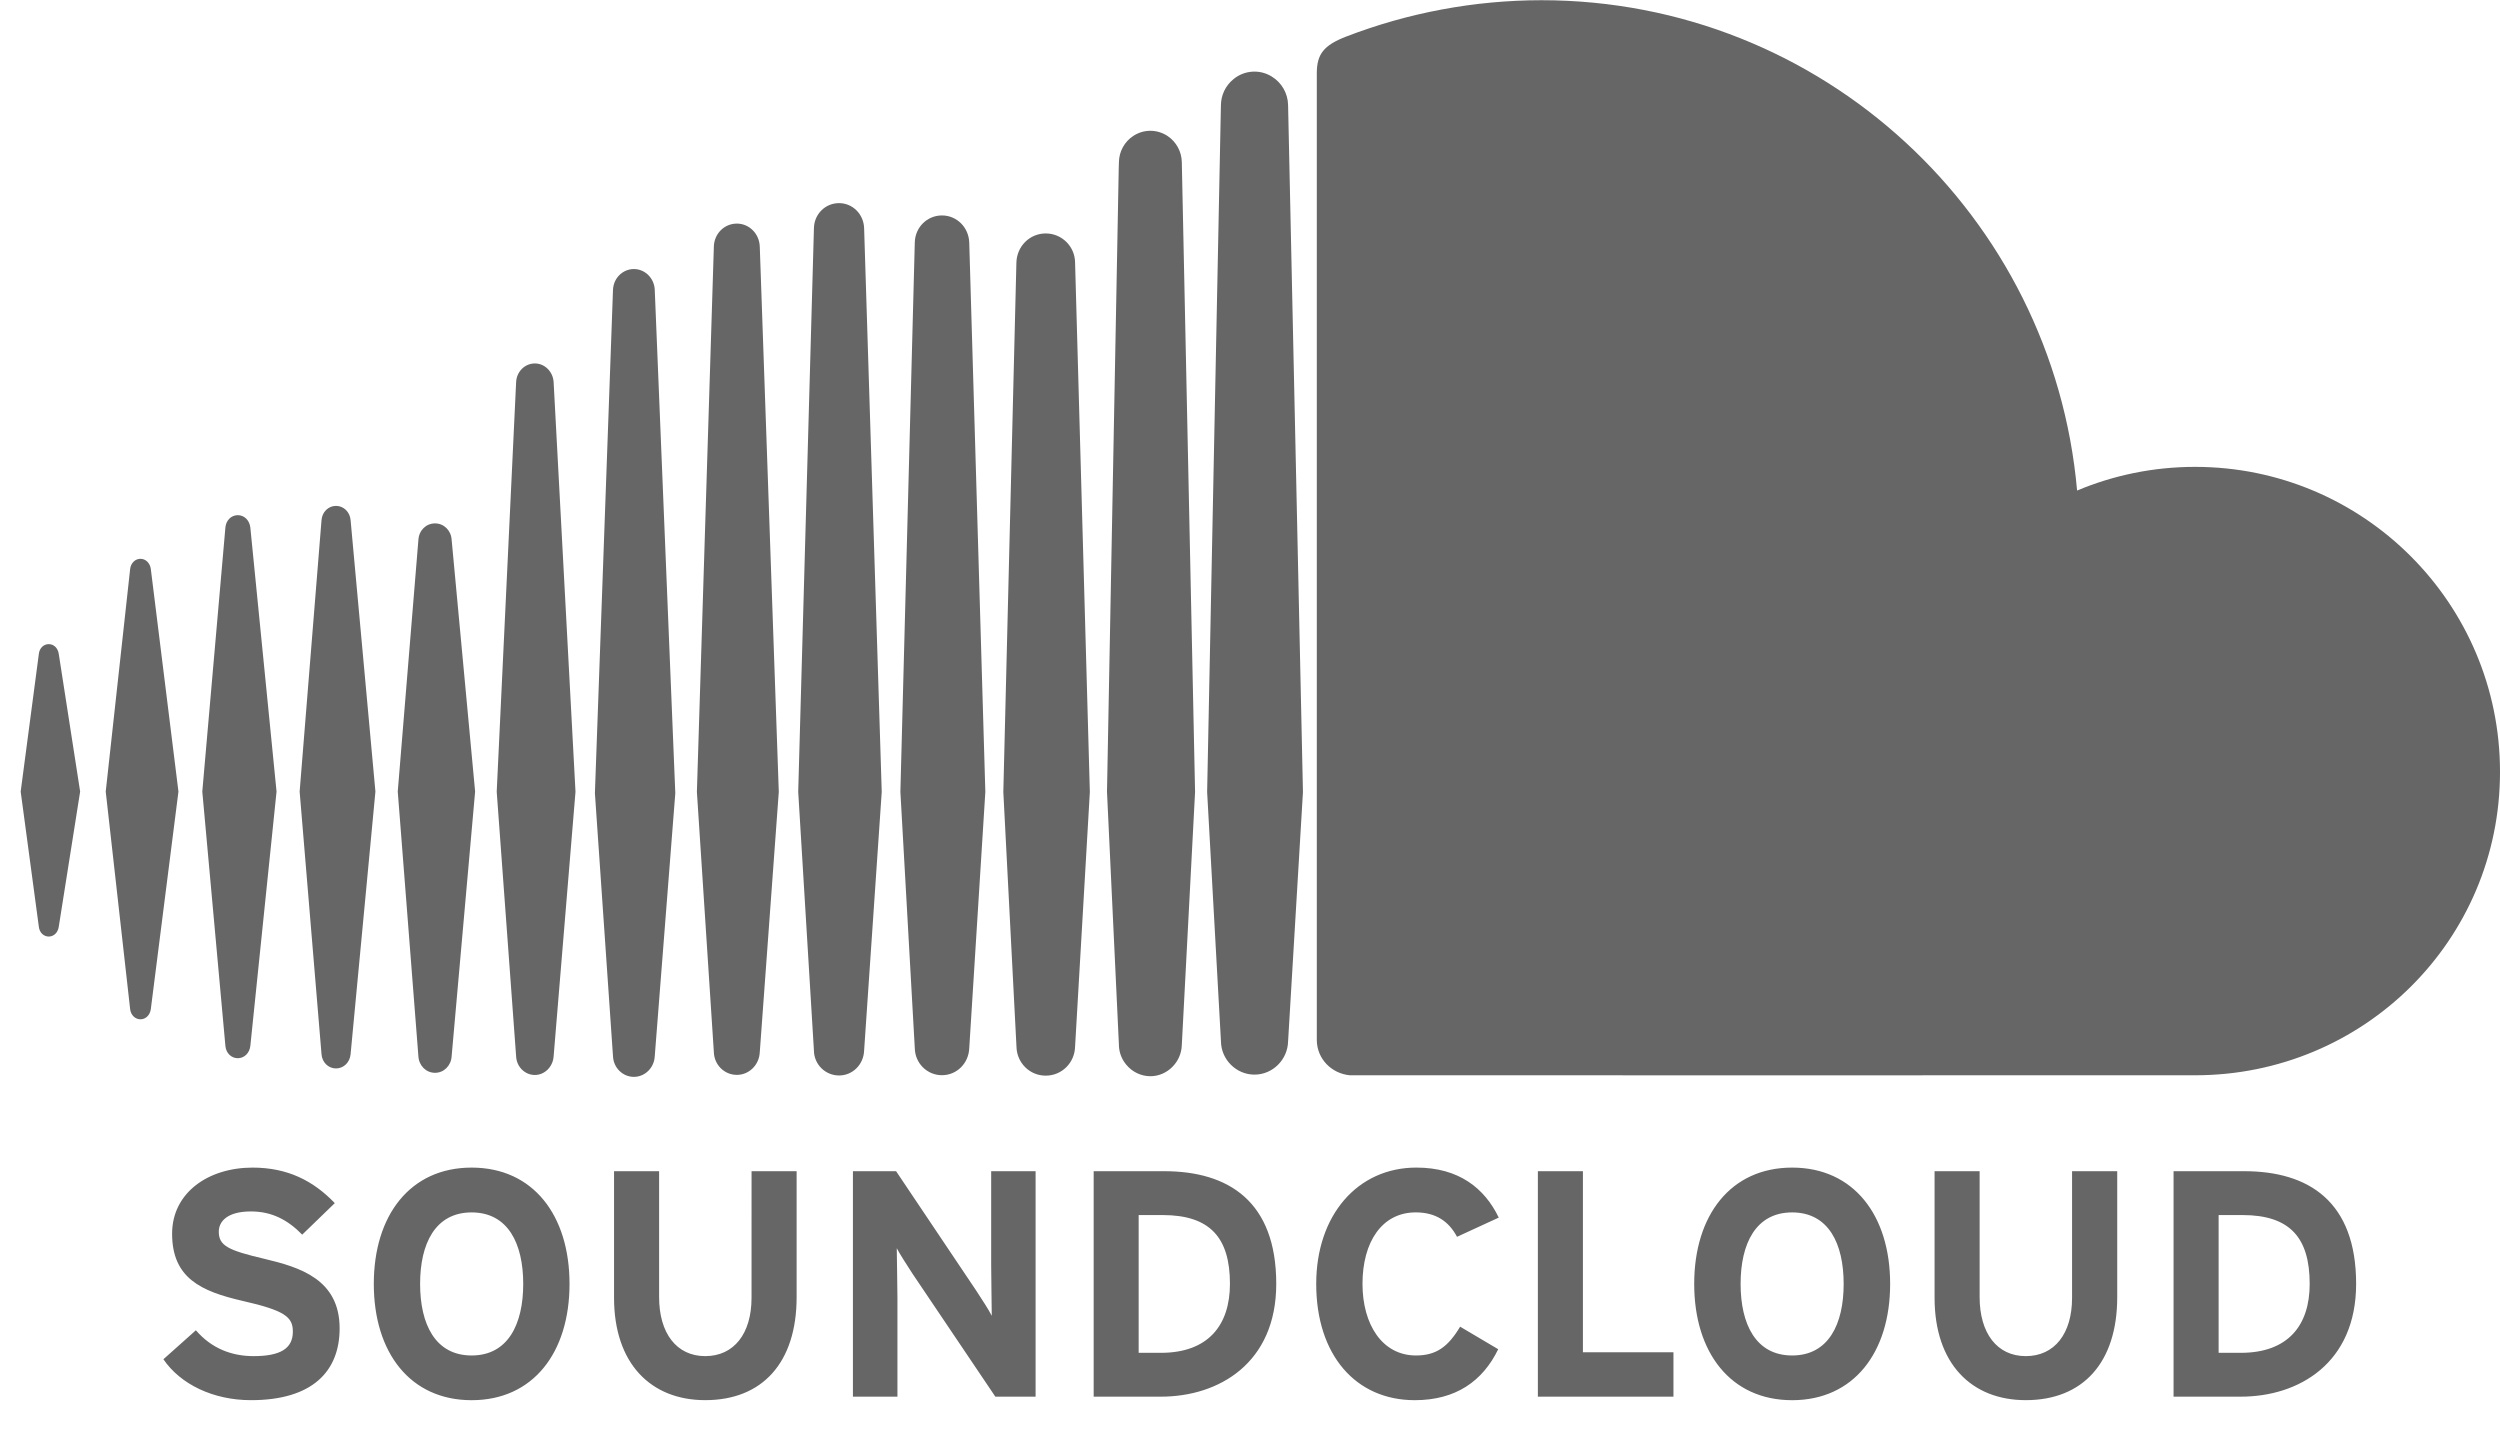
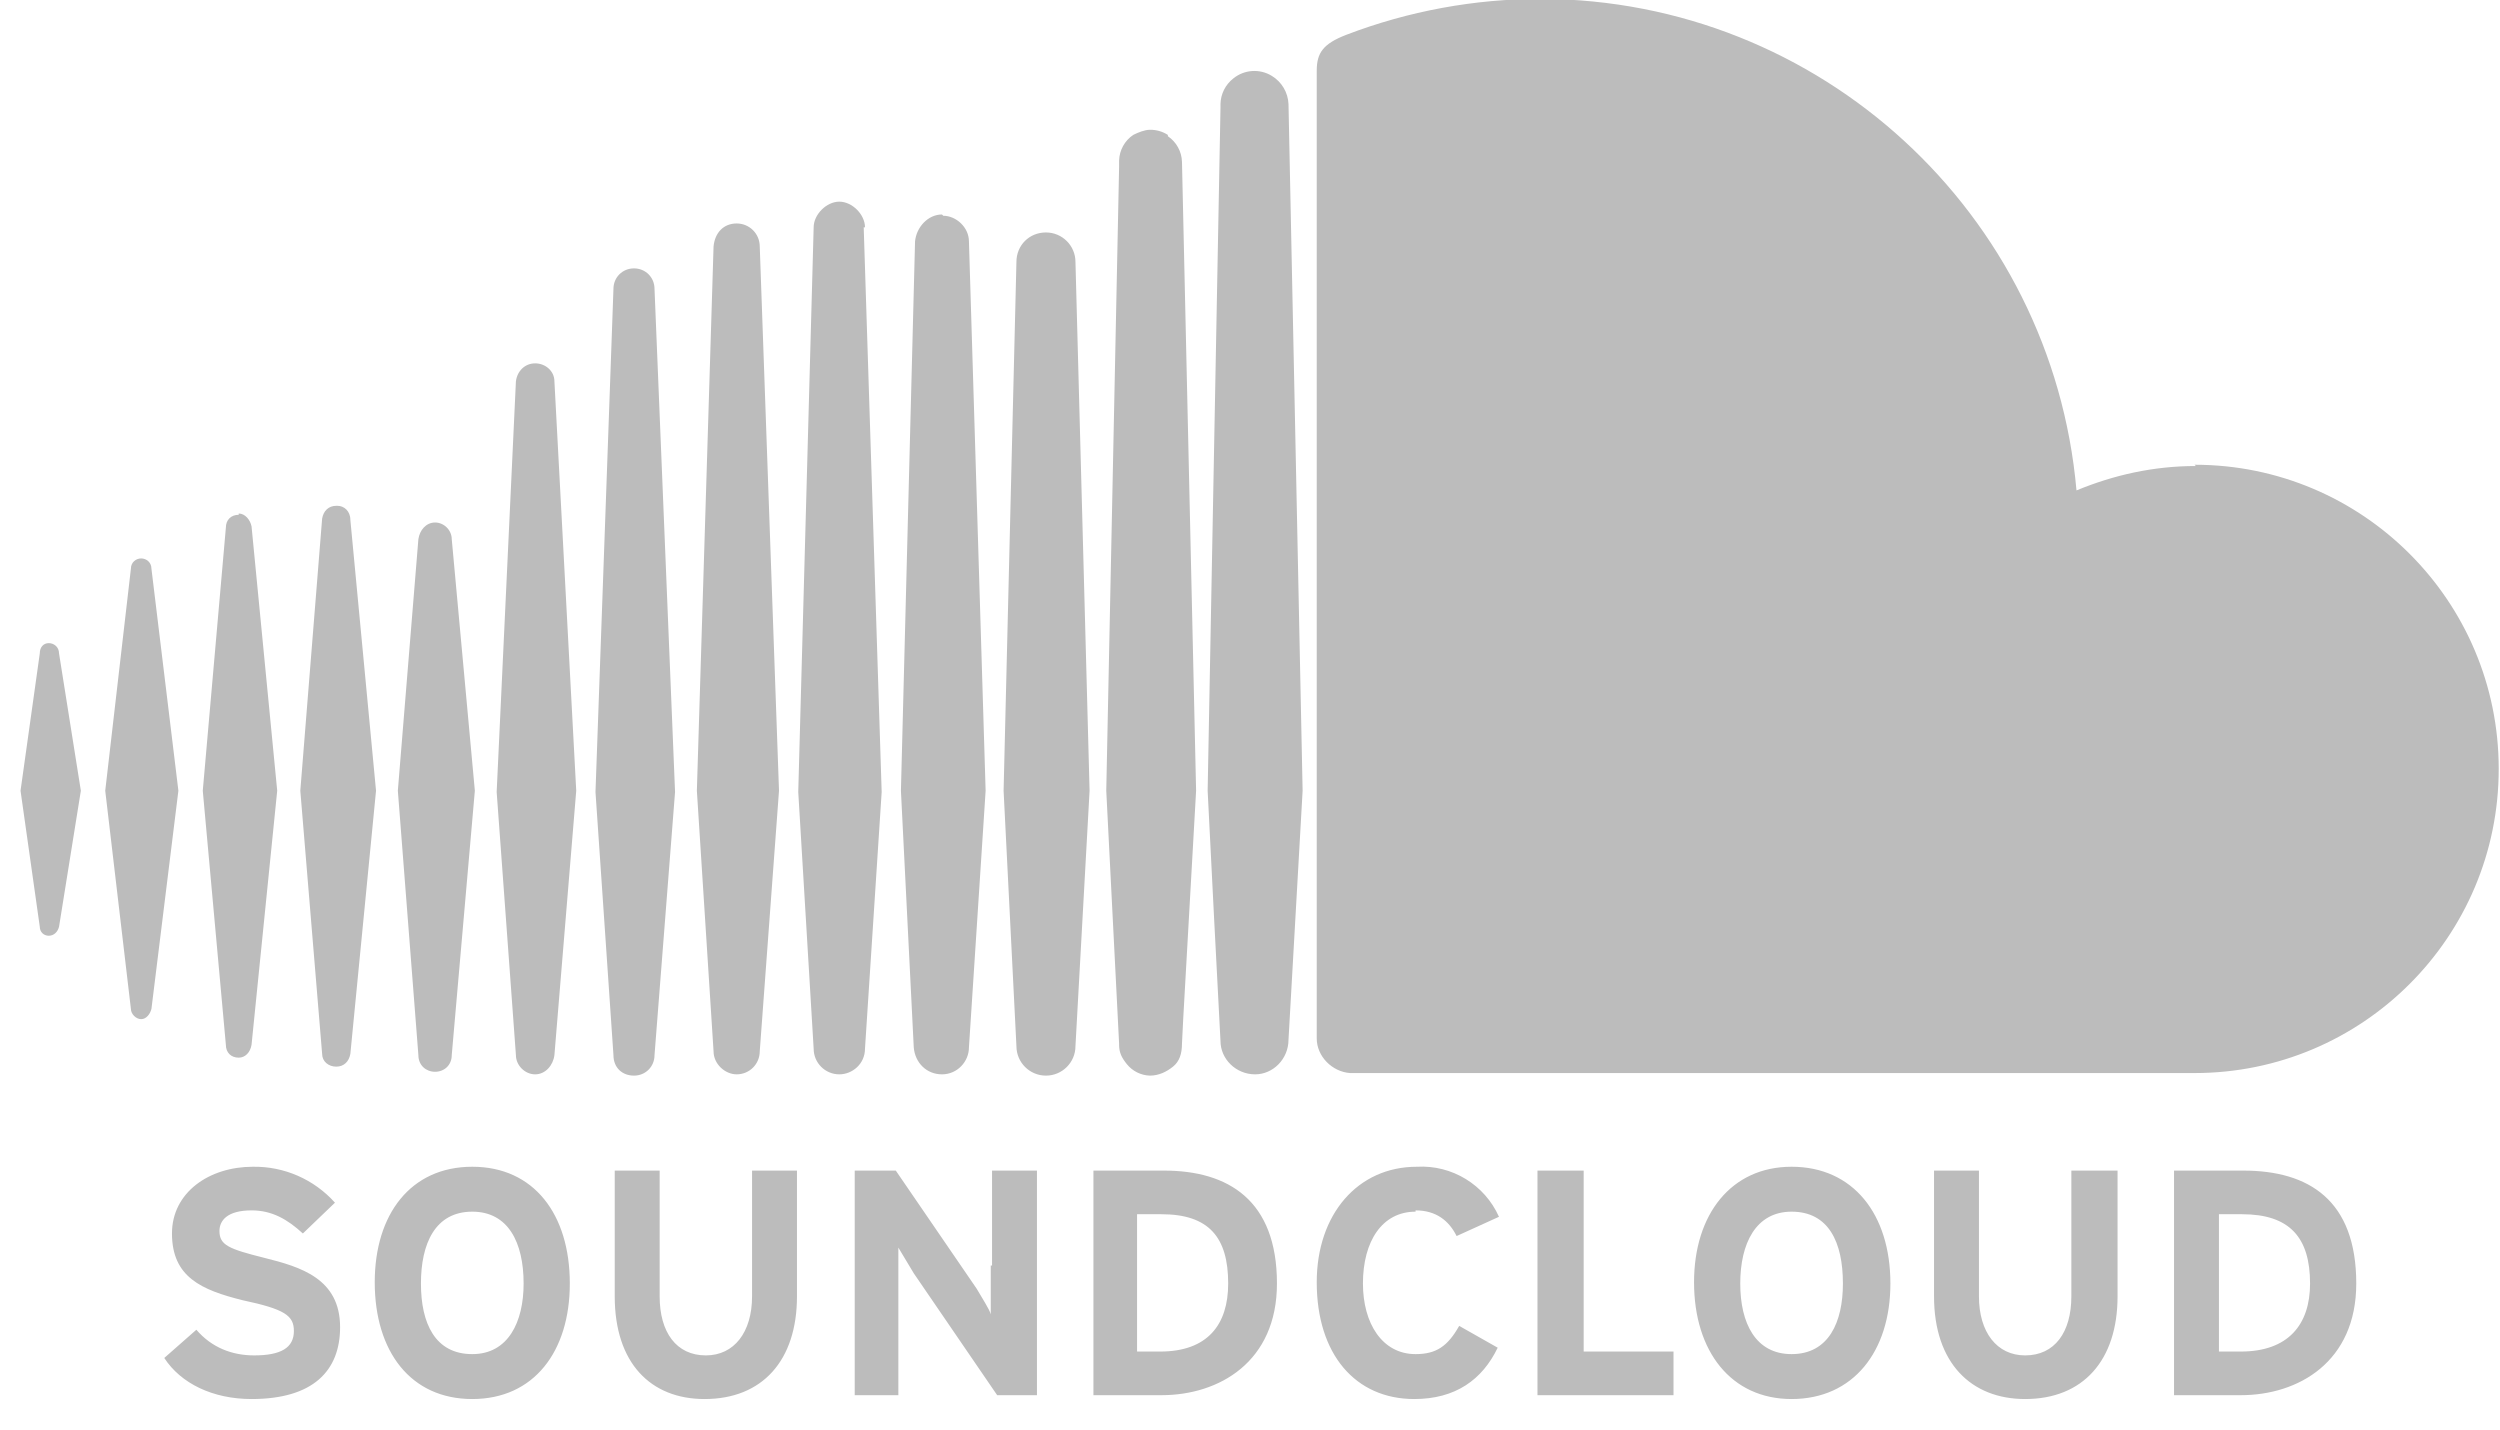
- <svg xmlns="http://www.w3.org/2000/svg" width="2500" height="1430" viewBox="28.432 71.063 194.75 111.365">
-   <g fill="#666">
-     <path d="M39.375 114.578c-.413 0-.752.332-.804.79l-1.903 17.342 1.903 16.959c.052.45.391.782.804.782.406 0 .738-.324.804-.782l2.154-16.959-2.154-17.35c-.067-.457-.399-.782-.804-.782zM32.234 121.225c-.406 0-.723.31-.775.752l-1.416 10.733 1.416 10.542c.052.441.369.752.775.752.391 0 .708-.311.774-.752l1.667-10.542-1.667-10.733c-.066-.443-.383-.752-.774-.752zM46.958 111.178c-.509 0-.915.398-.967.951l-1.8 20.581 1.8 19.821c.052.554.458.951.967.951.501 0 .907-.397.974-.943l2.043-19.829-2.043-20.581c-.067-.553-.473-.951-.974-.951zM54.607 110.455c-.598 0-1.084.479-1.129 1.114l-1.704 21.142 1.704 20.456c.044.634.531 1.112 1.129 1.112s1.084-.479 1.136-1.112l1.934-20.456-1.934-21.149c-.051-.628-.538-1.107-1.136-1.107zM63.614 153.335zM63.614 113.088c-.044-.723-.604-1.269-1.291-1.269-.701 0-1.254.546-1.298 1.284l-1.608 19.607 1.608 20.625c.044.729.598 1.284 1.298 1.284.687 0 1.247-.555 1.291-1.284l1.83-20.625-1.83-19.622zM70.099 99.36c-.782 0-1.424.634-1.461 1.453l-1.512 31.912 1.512 20.617c.037.805.679 1.446 1.461 1.446.767 0 1.409-.644 1.46-1.454v.008l1.704-20.617-1.704-31.919c-.052-.811-.693-1.446-1.46-1.446zM77.814 92.005c-.878 0-1.593.716-1.63 1.616l-1.409 39.215 1.409 20.492c.037.893.752 1.607 1.63 1.607.863 0 1.586-.715 1.623-1.615v.008l1.601-20.492-1.601-39.215c-.037-.9-.759-1.616-1.623-1.616zM85.833 88.465c-.974 0-1.763.782-1.792 1.785l-1.321 42.482 1.321 20.277c.029.988.819 1.771 1.792 1.771.959 0 1.748-.782 1.785-1.777v.016l1.482-20.287-1.482-42.482c-.037-1.003-.826-1.785-1.785-1.785zM95.747 88.819c-.037-1.092-.893-1.948-1.955-1.948-1.07 0-1.933.856-1.955 1.948l-1.224 43.914 1.224 20.16a1.959 1.959 0 0 0 1.955 1.934c1.062 0 1.918-.855 1.955-1.947l1.372-20.146-1.372-43.915zM95.747 152.878v.015zM101.811 87.83c-1.158 0-2.095.93-2.117 2.11l-1.122 42.792 1.122 19.969c.022 1.173.959 2.104 2.117 2.104s2.088-.931 2.125-2.117v.021l1.254-19.976-1.254-42.792c-.038-1.181-.967-2.111-2.125-2.111zM109.896 89.232c-1.254 0-2.257 1.003-2.287 2.279l-1.018 41.227 1.024 19.837c.022 1.262 1.025 2.265 2.279 2.265s2.265-1.003 2.287-2.279v.016l1.15-19.836-1.15-41.235a2.288 2.288 0 0 0-2.285-2.274zM119.397 81.648a2.451 2.451 0 0 0-1.35-.413c-.487 0-.944.147-1.328.398a2.477 2.477 0 0 0-1.122 2.043l-.015.465-.915 48.589c0 .029.929 19.719.929 19.719v.08c.03.555.236 1.062.576 1.461a2.433 2.433 0 0 0 1.874.895c.664 0 1.269-.281 1.711-.724s.723-1.048.738-1.72l.103-1.955.93-17.748-1.033-49.062a2.512 2.512 0 0 0-1.098-2.028zM120.496 152.45v-.009.009V152.436v.005zM127.488 77.001a2.557 2.557 0 0 0-2.979.222 2.627 2.627 0 0 0-.966 2.006l-.007.273-1.068 53.245.546 9.841.531 9.582c.015 1.416 1.188 2.59 2.61 2.59 1.425 0 2.598-1.174 2.619-2.611v.021l1.158-19.423-1.158-53.518a2.66 2.66 0 0 0-1.286-2.228zM199.428 107.416c-3.254 0-6.359.656-9.191 1.844-1.889-21.407-19.844-38.197-41.737-38.197a42.468 42.468 0 0 0-15.203 2.833c-1.793.693-2.265 1.409-2.286 2.796v75.397c.021 1.453 1.148 2.582 2.566 2.722.059.008 65.852 0 65.852 0 13.123 0 23.754-10.512 23.754-23.635-.001-13.123-10.632-23.76-23.755-23.76zM49.008 169.105c-2.781-.655-3.533-1.01-3.533-2.108 0-.774.627-1.579 2.508-1.579 1.608 0 2.862.648 3.991 1.809l2.538-2.457c-1.66-1.732-3.667-2.767-6.403-2.767-3.459 0-6.27 1.962-6.27 5.149 0 3.459 2.257 4.492 5.496 5.236 3.312.752 3.91 1.262 3.91 2.391 0 1.328-.981 1.91-3.062 1.91-1.682 0-3.26-.582-4.492-2.014l-2.53 2.258c1.328 1.955 3.888 3.187 6.823 3.187 4.788 0 6.905-2.25 6.905-5.593-.001-3.82-3.092-4.763-5.881-5.422zm16.163-7.102c-4.788 0-7.62 3.718-7.62 9.06 0 5.349 2.833 9.059 7.62 9.059 4.795 0 7.627-3.71 7.627-9.059 0-5.342-2.832-9.06-7.627-9.06zm0 14.636c-2.833 0-4.013-2.441-4.013-5.576s1.18-5.569 4.013-5.569c2.84 0 4.02 2.435 4.02 5.569 0 3.132-1.18 5.576-4.02 5.576zm21.806-4.493c0 2.803-1.38 4.543-3.607 4.543-2.235 0-3.593-1.785-3.593-4.596v-9.812h-3.511v9.863c0 5.119 2.862 7.975 7.104 7.975 4.463 0 7.119-2.936 7.119-8.025v-9.812h-3.511l-.001 9.864zm18.669-2.434c0 .974.044 3.187.044 3.836-.221-.45-.796-1.327-1.225-1.983l-6.227-9.28h-3.363v17.563h3.467v-7.73c0-.98-.052-3.188-.052-3.836.229.449.804 1.328 1.225 1.984l6.455 9.582h3.135v-17.563h-3.46v7.427zm13.471-7.429h-5.488v17.564h5.237c4.516 0 8.986-2.611 8.986-8.787 0-6.423-3.719-8.777-8.735-8.777zm-.251 14.149h-1.732V165.7H119c3.71 0 5.245 1.776 5.245 5.362-.002 3.215-1.691 5.37-5.379 5.37zm19.851-10.94c1.578 0 2.582.708 3.217 1.902l3.252-1.496c-1.105-2.287-3.104-3.896-6.418-3.896-4.594 0-7.803 3.719-7.803 9.059 0 5.549 3.082 9.06 7.678 9.06 3.188 0 5.289-1.476 6.5-3.97l-2.967-1.756c-.929 1.558-1.852 2.244-3.438 2.244-2.633 0-4.168-2.42-4.168-5.578 0-3.26 1.513-5.569 4.147-5.569zm13.027-3.209h-3.512v17.564h10.562v-3.461h-7.053v-14.104h.003zm16.295-.28c-4.788 0-7.629 3.718-7.629 9.06 0 5.349 2.841 9.059 7.629 9.059 4.795 0 7.635-3.71 7.635-9.059 0-5.342-2.84-9.06-7.635-9.06zm0 14.636c-2.833 0-4.014-2.441-4.014-5.576s1.181-5.569 4.014-5.569c2.84 0 4.014 2.435 4.014 5.569 0 3.132-1.174 5.576-4.014 5.576zm21.807-4.493c0 2.803-1.373 4.543-3.607 4.543-2.235 0-3.594-1.785-3.594-4.596v-9.812h-3.51v9.863c0 5.119 2.861 7.975 7.104 7.975 4.463 0 7.125-2.936 7.125-8.025v-9.812h-3.518v9.864zm13.402-9.863h-5.496v17.564h5.236c4.529 0 8.986-2.611 8.986-8.787.001-6.423-3.703-8.777-8.726-8.777zm-.26 14.149h-1.725V165.7h1.857c3.711 0 5.236 1.776 5.236 5.362.003 3.215-1.67 5.37-5.368 5.37z" />
-   </g>
+ <svg xmlns="http://www.w3.org/2000/svg" width="2500" height="1430" viewBox="28.4 71.1 194.8 111.4">
+   <path d="M39.4 114.6c-.4 0-.8.3-.8.8l-2 17.3 2 17c0 .4.4.8.8.8s.7-.4.8-.8l2.1-17-2.1-17.3c0-.5-.4-.8-.8-.8zm-7.2 6.6c-.4 0-.7.3-.7.8L30 132.7l1.5 10.6c0 .4.3.7.7.7.4 0 .7-.3.8-.7l1.7-10.6L33 122c0-.5-.4-.8-.8-.8zm14.8-10c-.6 0-1 .4-1 1l-1.8 20.5 1.8 19.8c0 .6.4 1 1 1 .5 0 .9-.4 1-1l2-19.8-2-20.6c-.1-.5-.5-1-1-1zm7.6-.7c-.6 0-1 .4-1.1 1l-1.7 21.2 1.7 20.5c0 .6.5 1 1.1 1s1-.4 1.1-1l2-20.5-2-21.1c0-.7-.5-1.1-1-1.1zm9 42.8zm0-40.2c0-.7-.6-1.3-1.3-1.3-.7 0-1.2.6-1.3 1.3l-1.6 19.6 1.6 20.6c0 .8.6 1.3 1.3 1.3.7 0 1.3-.5 1.3-1.3l1.8-20.6-1.8-19.6zm6.5-13.7c-.8 0-1.4.6-1.5 1.4l-1.5 32 1.5 20.5c0 .8.7 1.5 1.5 1.5s1.4-.7 1.5-1.5l1.7-20.6-1.7-31.9c0-.8-.7-1.4-1.5-1.4zm7.7-7.4c-.9 0-1.6.7-1.6 1.6l-1.4 39.2 1.4 20.5c0 1 .7 1.6 1.6 1.6.9 0 1.6-.7 1.6-1.6l1.6-20.5-1.6-39.2c0-.9-.7-1.6-1.6-1.6zm8-3.5c-1 0-1.7.7-1.8 1.8l-1.3 42.4L84 153c0 1 .9 1.8 1.8 1.8 1 0 1.8-.8 1.8-1.8l1.5-20.3-1.5-42.4c0-1-.8-1.8-1.8-1.8zm10 .3c0-1-1-2-2-2s-2 1-2 2l-1.2 44 1.2 20a2 2 0 0 0 2 2c1 0 2-.8 2-2l1.3-20-1.4-44zm0 64zm6-65c-1.1 0-2 1-2.1 2.1l-1.1 42.8 1 20c.1 1.2 1 2.1 2.2 2.1s2.1-1 2.1-2.1l1.3-20-1.3-42.8c0-1.1-1-2-2-2zm8.1 1.4c-1.3 0-2.3 1-2.3 2.3l-1 41.2 1 19.9a2.3 2.3 0 0 0 4.6 0l1.1-19.9-1.1-41.2a2.3 2.3 0 0 0-2.3-2.3zm9.5-7.6a2.5 2.5 0 0 0-1.4-.4c-.4 0-.9.2-1.3.4a2.5 2.5 0 0 0-1.1 2v.5l-1 48.6 1 19.7v.1c0 .6.2 1 .6 1.5a2.4 2.4 0 0 0 1.8.9c.7 0 1.3-.3 1.8-.7s.7-1 .7-1.8l.1-2 1-17.7-1.1-49a2.5 2.5 0 0 0-1.1-2zm1.1 70.8zm7-75.4a2.6 2.6 0 0 0-3 .2 2.6 2.6 0 0 0-1 2v.3l-1 53.2.5 9.9.5 9.6c0 1.4 1.2 2.6 2.7 2.6 1.4 0 2.6-1.2 2.6-2.7l1.1-19.4-1.1-53.5a2.7 2.7 0 0 0-1.3-2.2zm72 30.4c-3.3 0-6.4.7-9.3 1.9A42 42 0 0 0 148.5 71a42.5 42.5 0 0 0-15.2 2.8c-1.8.7-2.3 1.4-2.3 2.8V152c0 1.4 1.2 2.6 2.6 2.7h65.8a23.6 23.6 0 1 0 0-47.4zM49 169.1c-2.8-.7-3.5-1-3.5-2.1 0-.8.6-1.6 2.5-1.6 1.6 0 2.8.7 4 1.8l2.5-2.4a8.4 8.4 0 0 0-6.4-2.8c-3.4 0-6.3 2-6.3 5.2 0 3.4 2.3 4.4 5.5 5.2 3.3.7 4 1.2 4 2.4 0 1.3-1 1.9-3.1 1.9-1.7 0-3.3-.6-4.5-2l-2.5 2.2c1.3 2 3.8 3.2 6.8 3.2 4.8 0 6.9-2.2 6.9-5.6 0-3.8-3.1-4.7-5.9-5.4zm16.2-7.1c-4.8 0-7.6 3.7-7.6 9 0 5.4 2.8 9.1 7.6 9.1s7.6-3.7 7.6-9c0-5.4-2.8-9.1-7.6-9.1zm0 14.6c-2.9 0-4-2.4-4-5.5s1.1-5.6 4-5.6c2.8 0 4 2.4 4 5.6 0 3-1.2 5.5-4 5.5zm21.8-4.5c0 2.8-1.4 4.6-3.6 4.6-2.3 0-3.6-1.8-3.6-4.6v-9.8h-3.5v9.8c0 5.2 2.8 8 7 8 4.5 0 7.2-3 7.2-8v-9.8H87v9.8zm18.6-2.4v3.8c-.1-.4-.7-1.3-1.1-2l-6.3-9.2H95v17.5h3.4v-11.5l1.2 2 6.5 9.5h3.1v-17.5h-3.5v7.4zm13.5-7.4h-5.5v17.5h5.3c4.5 0 9-2.6 9-8.7 0-6.5-3.8-8.8-8.8-8.8zm-.2 14.1H117v-10.7h1.9c3.7 0 5.2 1.8 5.2 5.4 0 3.2-1.6 5.3-5.3 5.3zm19.8-11c1.6 0 2.6.8 3.2 2l3.3-1.5a6.6 6.6 0 0 0-6.4-3.9c-4.6 0-7.8 3.7-7.8 9 0 5.6 3 9.1 7.6 9.1 3.2 0 5.3-1.5 6.5-4l-3-1.7c-.9 1.6-1.8 2.2-3.4 2.2-2.6 0-4.1-2.4-4.1-5.5 0-3.3 1.5-5.6 4.1-5.6zm13-3.1h-3.5v17.5h10.6v-3.4h-7v-14.1zm16.3-.3c-4.7 0-7.6 3.7-7.6 9 0 5.4 2.9 9.1 7.6 9.1 4.8 0 7.7-3.7 7.7-9 0-5.4-2.9-9.1-7.7-9.1zm0 14.6c-2.8 0-4-2.4-4-5.5s1.2-5.6 4-5.6c2.9 0 4 2.4 4 5.6 0 3-1.1 5.5-4 5.5zm21.8-4.5c0 2.8-1.3 4.6-3.6 4.6-2.2 0-3.6-1.8-3.6-4.6v-9.8h-3.5v9.8c0 5.2 2.9 8 7.1 8 4.5 0 7.2-3 7.2-8v-9.8h-3.6v9.8zm13.4-9.8h-5.4v17.5h5.2c4.5 0 9-2.6 9-8.7 0-6.5-3.7-8.8-8.8-8.8zm-.2 14.1h-1.7v-10.7h1.8c3.7 0 5.3 1.8 5.3 5.4 0 3.2-1.7 5.3-5.4 5.3z" style="fill:#bcbcbc" fill="#666" />
</svg>
